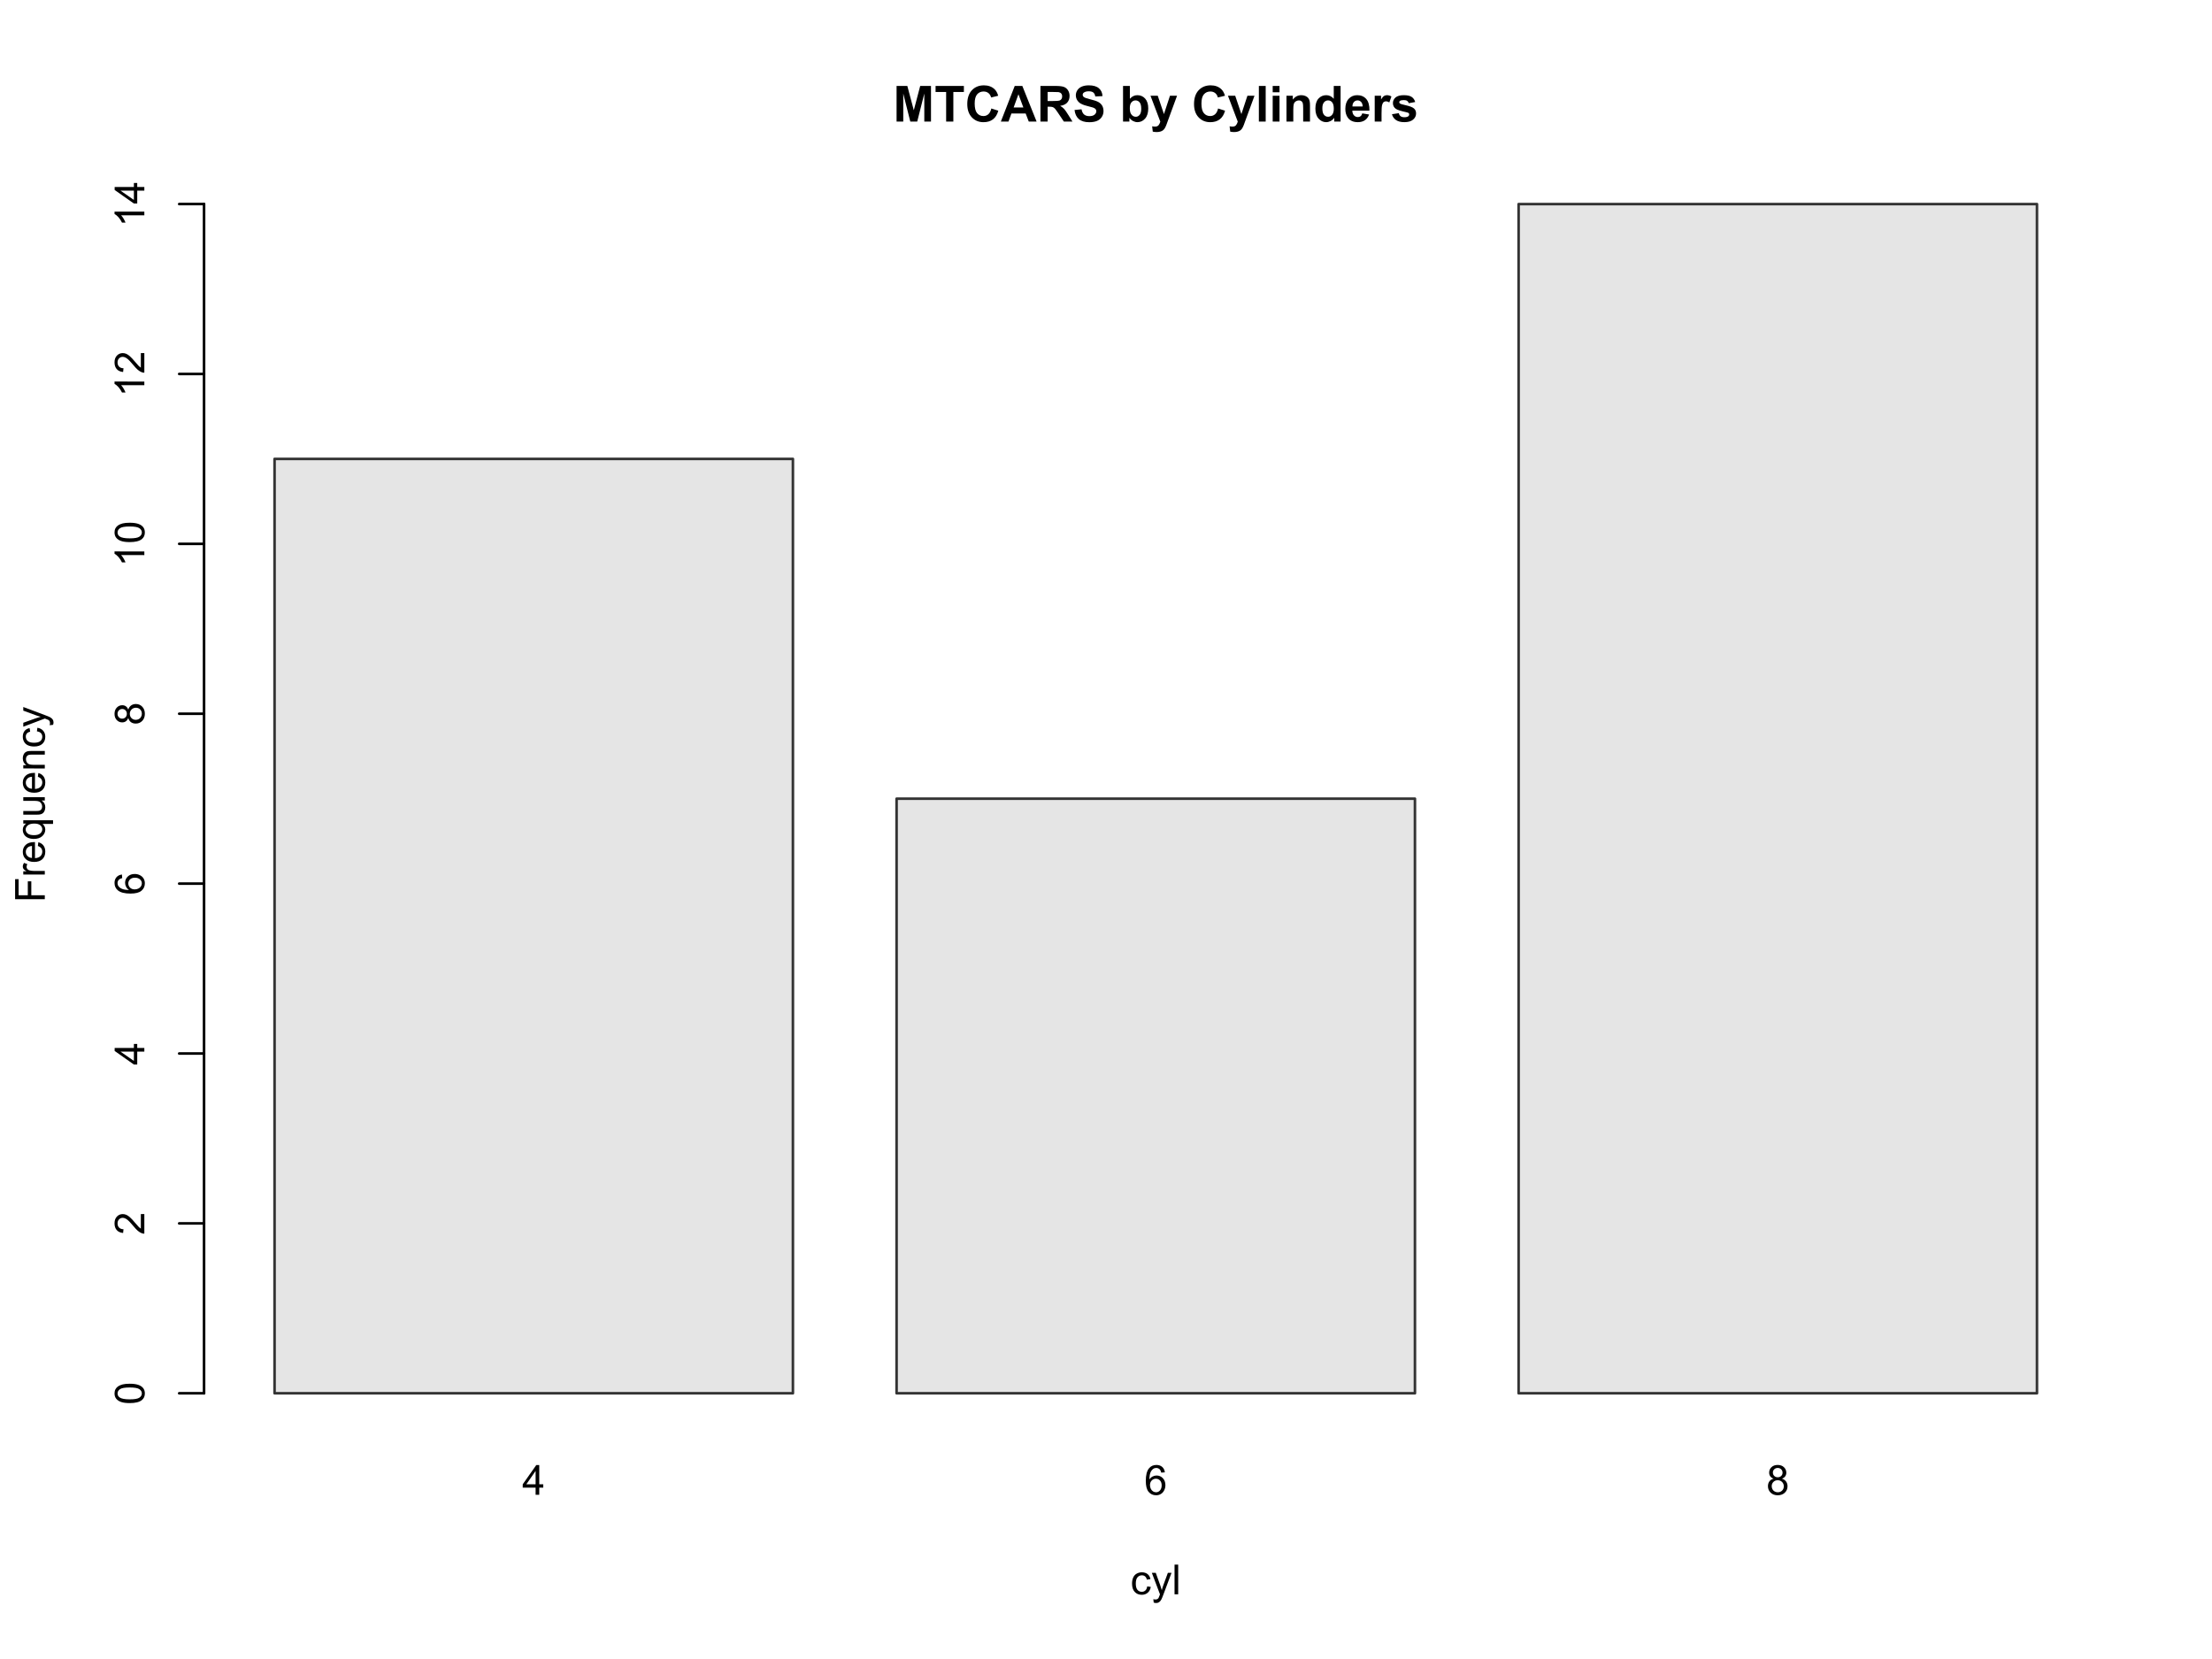
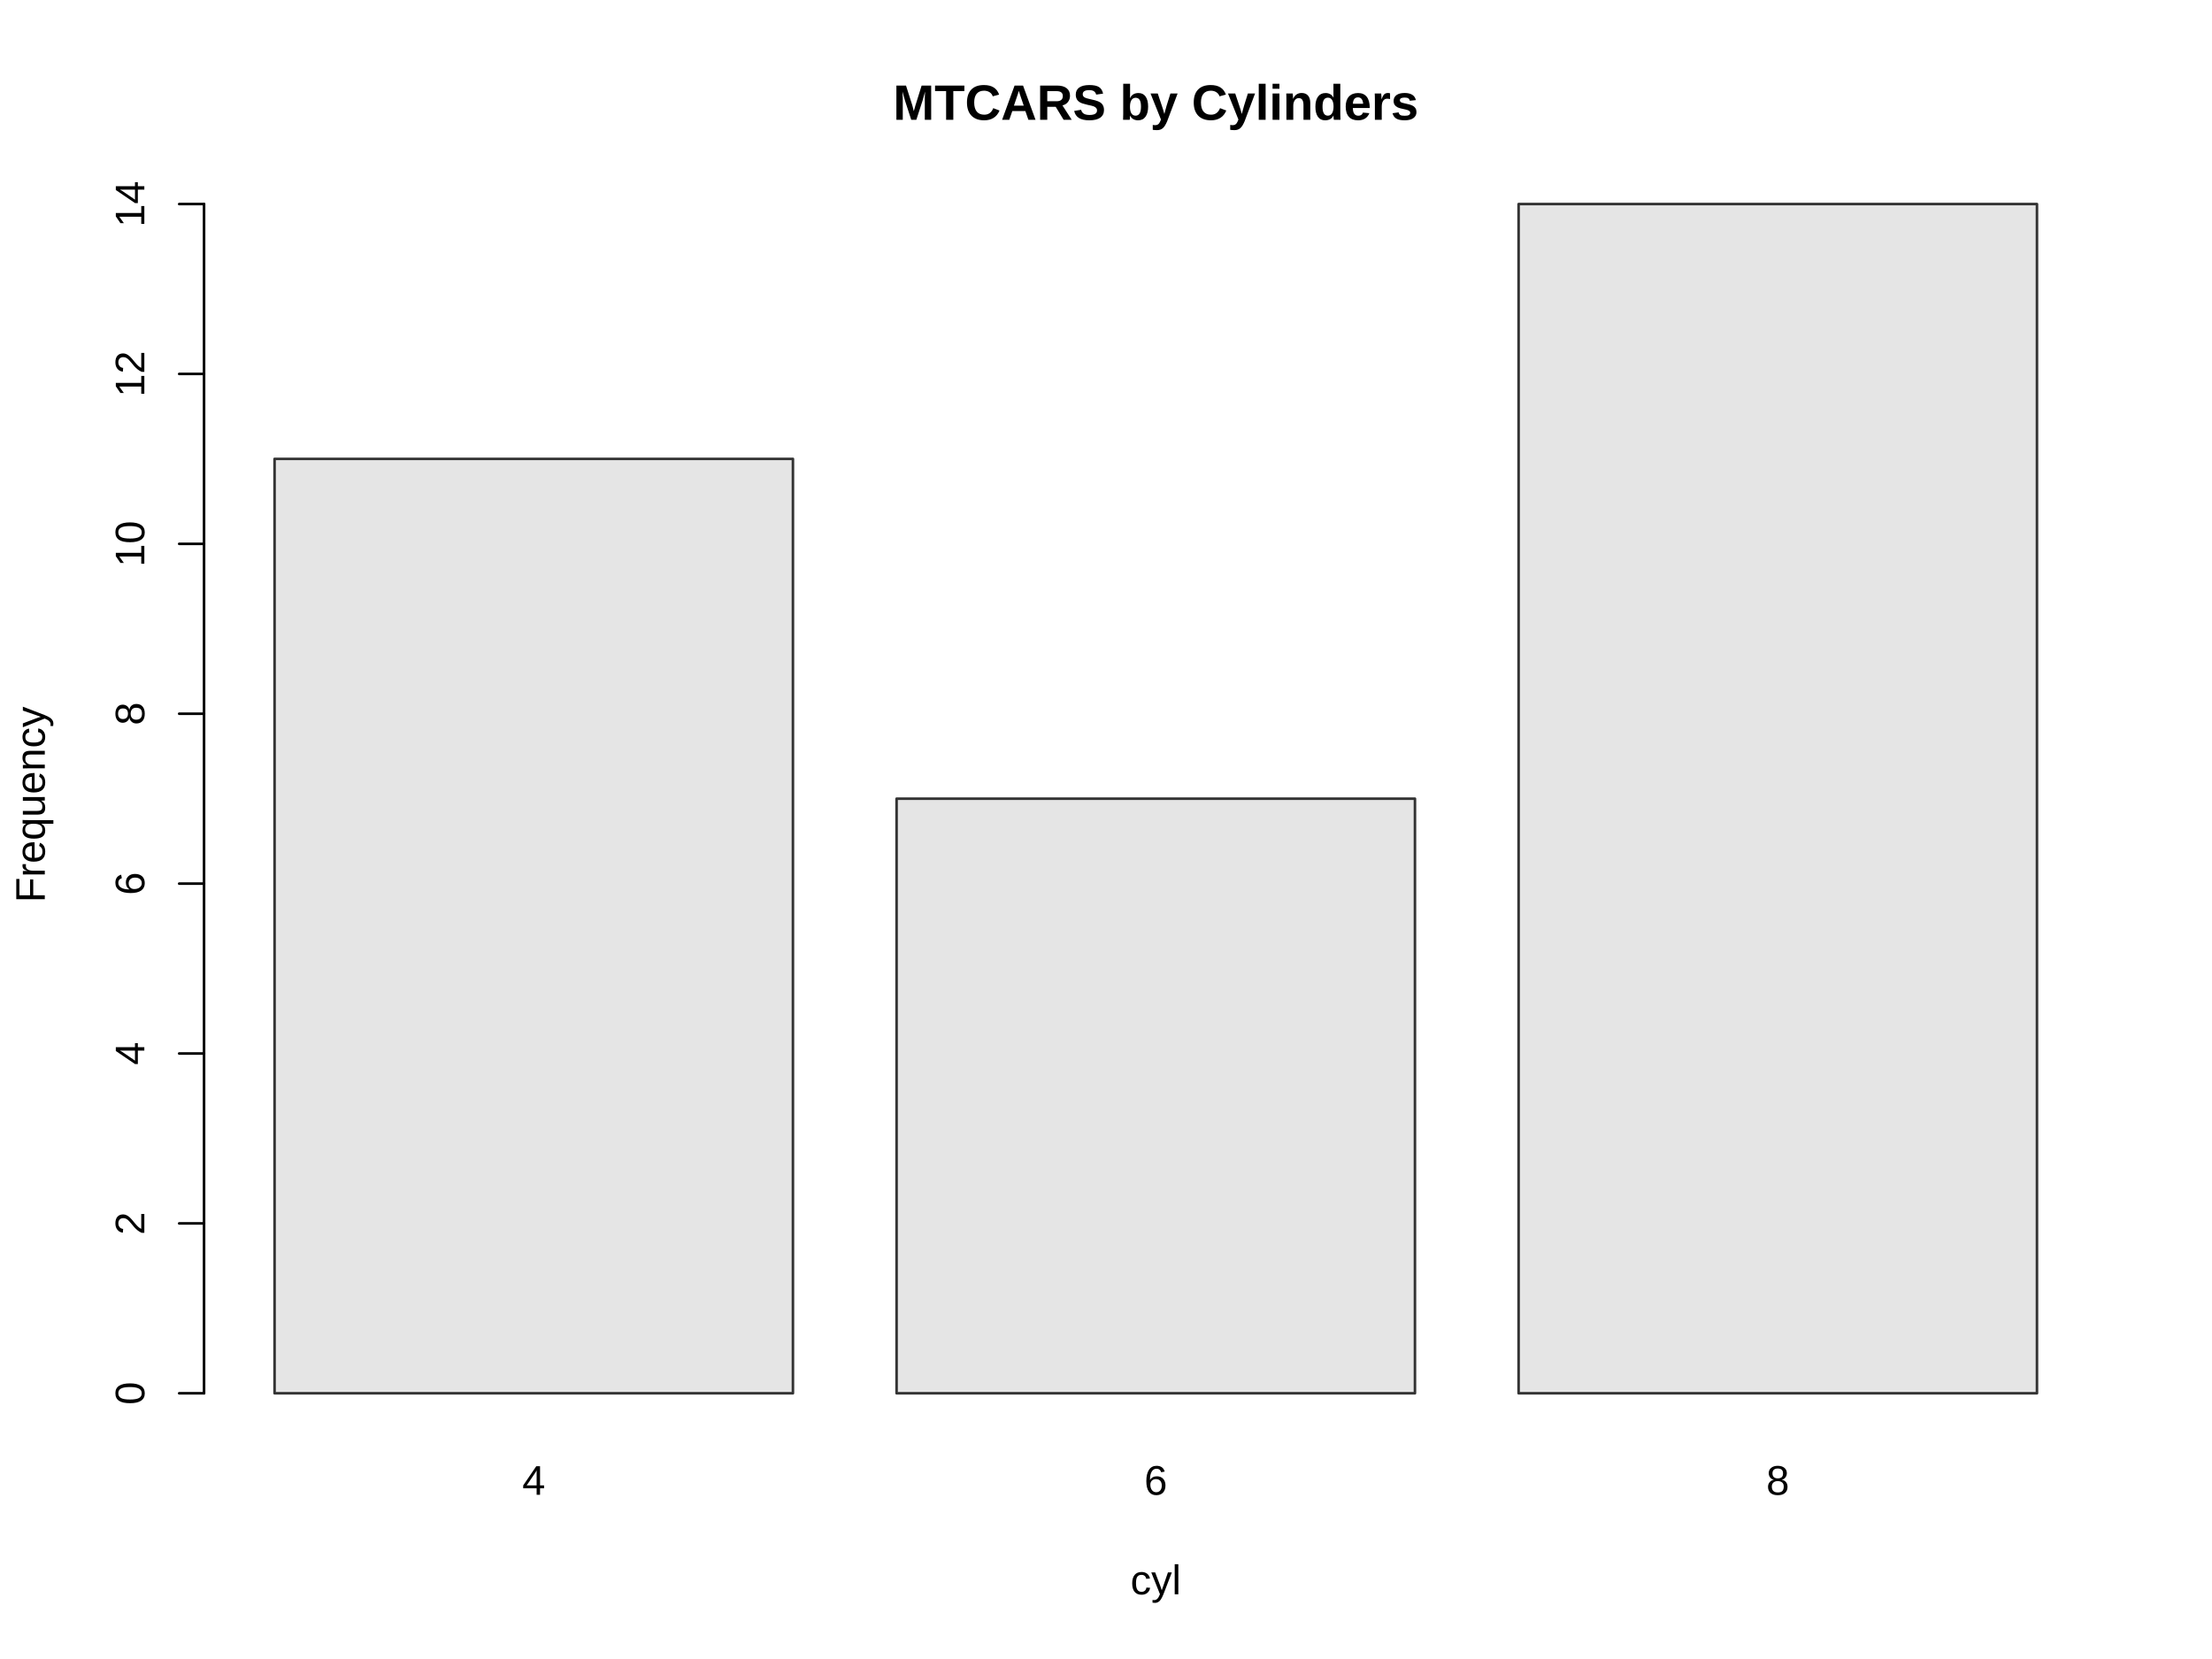
- <svg xmlns="http://www.w3.org/2000/svg" xmlns:xlink="http://www.w3.org/1999/xlink" width="640" height="480" viewBox="0 0 640 480">
-   <defs>
-     <g>
-       <g id="glyph-0-0">
-         <path d="M 3.879 0 L 3.879 -2.055 L 0.152 -2.055 L 0.152 -3.023 L 4.07 -8.59 L 4.934 -8.59 L 4.934 -3.023 L 6.094 -3.023 L 6.094 -2.055 L 4.934 -2.055 L 4.934 0 L 3.879 0 M 3.879 -3.023 L 3.879 -6.898 L 1.188 -3.023 Z M 3.879 -3.023 " />
-       </g>
-       <g id="glyph-0-1">
-         <path d="M 5.969 -6.484 L 4.922 -6.406 C 4.828 -6.816 4.695 -7.117 4.523 -7.305 C 4.238 -7.605 3.887 -7.758 3.469 -7.758 C 3.133 -7.758 2.836 -7.664 2.586 -7.477 C 2.25 -7.234 1.988 -6.879 1.797 -6.414 C 1.605 -5.949 1.508 -5.289 1.5 -4.43 C 1.754 -4.816 2.062 -5.102 2.43 -5.289 C 2.797 -5.477 3.184 -5.57 3.586 -5.57 C 4.289 -5.57 4.887 -5.312 5.383 -4.797 C 5.875 -4.277 6.125 -3.609 6.125 -2.789 C 6.125 -2.25 6.008 -1.75 5.773 -1.285 C 5.543 -0.824 5.223 -0.469 4.816 -0.223 C 4.41 0.023 3.949 0.148 3.434 0.148 C 2.555 0.148 1.836 -0.176 1.281 -0.824 C 0.727 -1.469 0.453 -2.535 0.453 -4.02 C 0.453 -5.68 0.758 -6.887 1.371 -7.641 C 1.906 -8.297 2.625 -8.625 3.531 -8.625 C 4.207 -8.625 4.762 -8.434 5.195 -8.055 C 5.625 -7.676 5.883 -7.156 5.969 -6.484 M 1.664 -2.781 C 1.664 -2.422 1.742 -2.07 1.895 -1.742 C 2.051 -1.406 2.266 -1.156 2.543 -0.98 C 2.82 -0.809 3.109 -0.719 3.414 -0.719 C 3.859 -0.719 4.242 -0.898 4.562 -1.258 C 4.883 -1.617 5.043 -2.105 5.047 -2.727 C 5.043 -3.316 4.887 -3.785 4.57 -4.129 C 4.254 -4.469 3.855 -4.641 3.375 -4.641 C 2.898 -4.641 2.492 -4.469 2.164 -4.129 C 1.828 -3.785 1.664 -3.336 1.664 -2.781 Z M 1.664 -2.781 " />
-       </g>
-       <g id="glyph-0-2">
-         <path d="M 2.121 -4.656 C 1.684 -4.816 1.359 -5.047 1.148 -5.344 C 0.938 -5.641 0.832 -5.996 0.832 -6.41 C 0.832 -7.035 1.059 -7.559 1.508 -7.984 C 1.953 -8.41 2.551 -8.625 3.297 -8.625 C 4.047 -8.625 4.652 -8.406 5.109 -7.973 C 5.566 -7.535 5.797 -7.004 5.797 -6.383 C 5.797 -5.98 5.691 -5.637 5.48 -5.34 C 5.273 -5.047 4.953 -4.816 4.531 -4.656 C 5.055 -4.484 5.457 -4.207 5.734 -3.828 C 6.008 -3.441 6.148 -2.984 6.148 -2.453 C 6.148 -1.719 5.887 -1.102 5.367 -0.602 C 4.848 -0.105 4.164 0.148 3.316 0.148 C 2.469 0.148 1.785 -0.105 1.266 -0.605 C 0.746 -1.109 0.484 -1.734 0.484 -2.484 C 0.484 -3.043 0.629 -3.512 0.91 -3.887 C 1.195 -4.266 1.598 -4.52 2.121 -4.656 M 1.91 -6.445 C 1.91 -6.039 2.039 -5.707 2.305 -5.449 C 2.562 -5.191 2.902 -5.062 3.32 -5.062 C 3.727 -5.062 4.062 -5.191 4.32 -5.445 C 4.582 -5.703 4.711 -6.016 4.711 -6.387 C 4.711 -6.773 4.578 -7.098 4.309 -7.363 C 4.043 -7.625 3.711 -7.758 3.312 -7.758 C 2.906 -7.758 2.574 -7.629 2.309 -7.371 C 2.043 -7.113 1.91 -6.805 1.91 -6.445 M 1.57 -2.477 C 1.57 -2.176 1.641 -1.887 1.785 -1.605 C 1.926 -1.324 2.141 -1.105 2.422 -0.953 C 2.703 -0.797 3.004 -0.719 3.328 -0.719 C 3.832 -0.719 4.25 -0.883 4.578 -1.207 C 4.906 -1.531 5.07 -1.941 5.07 -2.445 C 5.07 -2.949 4.898 -3.371 4.562 -3.703 C 4.223 -4.035 3.801 -4.203 3.293 -4.203 C 2.797 -4.203 2.387 -4.039 2.059 -3.711 C 1.734 -3.383 1.57 -2.969 1.57 -2.477 Z M 1.57 -2.477 " />
-       </g>
-       <g id="glyph-0-3">
-         <path d="M 4.852 -2.281 L 5.891 -2.145 C 5.773 -1.43 5.484 -0.871 5.02 -0.465 C 4.551 -0.062 3.977 0.141 3.297 0.141 C 2.445 0.141 1.762 -0.137 1.246 -0.695 C 0.727 -1.25 0.469 -2.047 0.469 -3.086 C 0.469 -3.758 0.578 -4.348 0.805 -4.852 C 1.023 -5.355 1.363 -5.734 1.82 -5.984 C 2.273 -6.238 2.77 -6.363 3.305 -6.363 C 3.98 -6.363 4.531 -6.191 4.961 -5.852 C 5.391 -5.508 5.668 -5.023 5.789 -4.395 L 4.766 -4.234 C 4.664 -4.652 4.492 -4.969 4.246 -5.18 C 3.996 -5.391 3.695 -5.496 3.344 -5.496 C 2.812 -5.496 2.383 -5.305 2.051 -4.926 C 1.719 -4.543 1.555 -3.941 1.555 -3.117 C 1.555 -2.281 1.711 -1.672 2.031 -1.297 C 2.352 -0.918 2.77 -0.727 3.289 -0.727 C 3.699 -0.727 4.047 -0.852 4.324 -1.109 C 4.602 -1.359 4.777 -1.75 4.852 -2.281 Z M 4.852 -2.281 " />
-       </g>
-       <g id="glyph-0-4">
-         <path d="M 0.742 2.398 L 0.625 1.406 C 0.855 1.469 1.059 1.5 1.23 1.5 C 1.465 1.5 1.652 1.461 1.793 1.383 C 1.934 1.305 2.047 1.195 2.141 1.055 C 2.203 0.949 2.312 0.688 2.461 0.27 C 2.48 0.211 2.512 0.125 2.555 0.012 L 0.195 -6.223 L 1.328 -6.223 L 2.625 -2.617 C 2.793 -2.164 2.941 -1.68 3.078 -1.18 C 3.195 -1.66 3.34 -2.133 3.508 -2.594 L 4.84 -6.223 L 5.895 -6.223 L 3.527 0.105 C 3.273 0.789 3.078 1.258 2.938 1.516 C 2.746 1.863 2.531 2.121 2.289 2.281 C 2.047 2.445 1.758 2.523 1.422 2.523 C 1.219 2.523 0.992 2.48 0.742 2.398 Z M 0.742 2.398 " />
-       </g>
-       <g id="glyph-0-5">
-         <path d="M 0.766 0 L 0.766 -8.59 L 1.82 -8.59 L 1.82 0 Z M 0.766 0 " />
-       </g>
-       <g id="glyph-1-0">
-         <path d="M 1.02 0 L 1.02 -10.309 L 4.133 -10.309 L 6.004 -3.277 L 7.855 -10.309 L 10.977 -10.309 L 10.977 0 L 9.043 0 L 9.043 -8.113 L 6.996 0 L 4.992 0 L 2.953 -8.113 L 2.953 0 Z M 1.02 0 " />
-       </g>
-       <g id="glyph-1-1">
-         <path d="M 3.367 0 L 3.367 -8.562 L 0.309 -8.562 L 0.309 -10.309 L 8.5 -10.309 L 8.5 -8.562 L 5.449 -8.562 L 5.449 0 Z M 3.367 0 " />
-       </g>
-       <g id="glyph-1-2">
-         <path d="M 7.645 -3.789 L 9.66 -3.148 C 9.352 -2.023 8.836 -1.188 8.117 -0.645 C 7.398 -0.098 6.484 0.176 5.379 0.176 C 4.012 0.176 2.887 -0.293 2.004 -1.227 C 1.121 -2.16 0.684 -3.441 0.684 -5.062 C 0.684 -6.777 1.125 -8.109 2.012 -9.059 C 2.898 -10.008 4.062 -10.484 5.504 -10.484 C 6.766 -10.484 7.789 -10.109 8.578 -9.367 C 9.047 -8.926 9.398 -8.293 9.633 -7.469 L 7.574 -6.977 C 7.449 -7.508 7.195 -7.93 6.809 -8.242 C 6.422 -8.551 5.953 -8.703 5.398 -8.703 C 4.637 -8.703 4.016 -8.43 3.539 -7.883 C 3.062 -7.332 2.828 -6.445 2.828 -5.219 C 2.828 -3.914 3.062 -2.984 3.531 -2.434 C 4 -1.879 4.609 -1.602 5.359 -1.602 C 5.91 -1.602 6.387 -1.777 6.785 -2.129 C 7.184 -2.48 7.469 -3.035 7.645 -3.789 Z M 7.645 -3.789 " />
-       </g>
-       <g id="glyph-1-3">
-         <path d="M 10.344 0 L 8.078 0 L 7.18 -2.34 L 3.059 -2.34 L 2.207 0 L 0 0 L 4.016 -10.309 L 6.215 -10.309 L 10.344 0 M 6.512 -4.078 L 5.09 -7.902 L 3.699 -4.078 Z M 6.512 -4.078 " />
-       </g>
-       <g id="glyph-1-4">
-         <path d="M 1.055 0 L 1.055 -10.309 L 5.434 -10.309 C 6.535 -10.309 7.336 -10.215 7.836 -10.031 C 8.336 -9.844 8.734 -9.516 9.035 -9.043 C 9.336 -8.57 9.484 -8.027 9.484 -7.418 C 9.484 -6.645 9.258 -6.004 8.805 -5.5 C 8.348 -4.996 7.668 -4.68 6.766 -4.551 C 7.215 -4.285 7.586 -4 7.879 -3.684 C 8.172 -3.371 8.566 -2.812 9.062 -2.012 L 10.32 0 L 7.832 0 L 6.328 -2.242 C 5.793 -3.043 5.43 -3.551 5.23 -3.758 C 5.035 -3.965 4.824 -4.109 4.605 -4.188 C 4.387 -4.266 4.035 -4.305 3.559 -4.305 L 3.137 -4.305 L 3.137 0 L 1.055 0 M 3.137 -5.949 L 4.676 -5.949 C 5.676 -5.949 6.297 -5.992 6.547 -6.074 C 6.793 -6.16 6.988 -6.305 7.129 -6.512 C 7.27 -6.719 7.34 -6.977 7.34 -7.285 C 7.34 -7.633 7.246 -7.91 7.062 -8.125 C 6.879 -8.336 6.617 -8.473 6.277 -8.527 C 6.109 -8.551 5.605 -8.562 4.762 -8.562 L 3.137 -8.562 Z M 3.137 -5.949 " />
-       </g>
-       <g id="glyph-1-5">
-         <path d="M 0.52 -3.355 L 2.547 -3.551 C 2.668 -2.871 2.914 -2.371 3.285 -2.055 C 3.66 -1.734 4.164 -1.574 4.797 -1.574 C 5.465 -1.574 5.969 -1.715 6.309 -2 C 6.648 -2.285 6.82 -2.617 6.82 -2.996 C 6.82 -3.238 6.75 -3.445 6.605 -3.617 C 6.461 -3.789 6.215 -3.938 5.855 -4.062 C 5.613 -4.148 5.059 -4.297 4.191 -4.516 C 3.074 -4.789 2.293 -5.129 1.844 -5.535 C 1.211 -6.102 0.895 -6.793 0.895 -7.609 C 0.895 -8.133 1.043 -8.625 1.34 -9.082 C 1.637 -9.539 2.066 -9.887 2.625 -10.125 C 3.188 -10.363 3.863 -10.484 4.656 -10.484 C 5.949 -10.484 6.922 -10.199 7.574 -9.633 C 8.23 -9.066 8.574 -8.309 8.605 -7.363 L 6.523 -7.27 C 6.438 -7.801 6.246 -8.18 5.953 -8.414 C 5.66 -8.645 5.219 -8.762 4.633 -8.762 C 4.027 -8.762 3.555 -8.637 3.215 -8.387 C 2.992 -8.23 2.883 -8.016 2.883 -7.75 C 2.883 -7.504 2.984 -7.297 3.191 -7.121 C 3.453 -6.902 4.094 -6.672 5.105 -6.434 C 6.117 -6.195 6.867 -5.945 7.352 -5.691 C 7.836 -5.438 8.215 -5.086 8.492 -4.645 C 8.766 -4.203 8.902 -3.652 8.902 -3.004 C 8.902 -2.41 8.738 -1.859 8.41 -1.344 C 8.082 -0.828 7.617 -0.445 7.016 -0.191 C 6.418 0.059 5.668 0.184 4.773 0.184 C 3.473 0.184 2.469 -0.117 1.773 -0.719 C 1.074 -1.324 0.656 -2.199 0.52 -3.355 Z M 0.52 -3.355 " />
-       </g>
-       <g id="glyph-1-6">
- </g>
-       <g id="glyph-1-7">
-         <path d="M 0.949 0 L 0.949 -10.309 L 2.926 -10.309 L 2.926 -6.594 C 3.535 -7.289 4.258 -7.637 5.09 -7.637 C 6 -7.637 6.754 -7.305 7.348 -6.648 C 7.941 -5.988 8.242 -5.043 8.242 -3.812 C 8.242 -2.535 7.938 -1.555 7.328 -0.863 C 6.723 -0.176 5.984 0.168 5.117 0.168 C 4.691 0.168 4.273 0.062 3.855 -0.152 C 3.441 -0.363 3.086 -0.68 2.785 -1.098 L 2.785 0 L 0.949 0 M 2.91 -3.895 C 2.91 -3.121 3.031 -2.551 3.277 -2.18 C 3.617 -1.656 4.074 -1.391 4.641 -1.391 C 5.078 -1.391 5.449 -1.578 5.754 -1.949 C 6.062 -2.324 6.215 -2.91 6.215 -3.711 C 6.215 -4.566 6.062 -5.18 5.75 -5.559 C 5.441 -5.934 5.047 -6.125 4.562 -6.125 C 4.09 -6.125 3.695 -5.941 3.383 -5.57 C 3.066 -5.203 2.91 -4.645 2.91 -3.895 Z M 2.91 -3.895 " />
-       </g>
-       <g id="glyph-1-8">
-         <path d="M 0.098 -7.469 L 2.199 -7.469 L 3.988 -2.164 L 5.73 -7.469 L 7.777 -7.469 L 5.141 -0.281 L 4.668 1.02 C 4.496 1.457 4.328 1.789 4.172 2.02 C 4.016 2.246 3.836 2.434 3.633 2.578 C 3.426 2.719 3.176 2.832 2.879 2.91 C 2.582 2.992 2.246 3.031 1.871 3.031 C 1.492 3.031 1.117 2.992 0.754 2.91 L 0.578 1.363 C 0.887 1.426 1.164 1.457 1.414 1.457 C 1.871 1.457 2.211 1.32 2.434 1.051 C 2.652 0.781 2.82 0.438 2.938 0.02 Z M 0.098 -7.469 " />
-       </g>
-       <g id="glyph-1-9">
-         <path d="M 1.035 0 L 1.035 -10.309 L 3.008 -10.309 L 3.008 0 Z M 1.035 0 " />
-       </g>
-       <g id="glyph-1-10">
-         <path d="M 1.035 -8.48 L 1.035 -10.309 L 3.008 -10.309 L 3.008 -8.48 L 1.035 -8.48 M 1.035 0 L 1.035 -7.469 L 3.008 -7.469 L 3.008 0 Z M 1.035 0 " />
-       </g>
-       <g id="glyph-1-11">
-         <path d="M 7.824 0 L 5.852 0 L 5.852 -3.812 C 5.852 -4.617 5.809 -5.137 5.723 -5.375 C 5.641 -5.613 5.5 -5.797 5.312 -5.926 C 5.121 -6.059 4.895 -6.125 4.625 -6.125 C 4.285 -6.125 3.977 -6.031 3.707 -5.844 C 3.434 -5.656 3.246 -5.406 3.145 -5.098 C 3.047 -4.789 2.996 -4.215 2.996 -3.383 L 2.996 0 L 1.02 0 L 1.02 -7.469 L 2.855 -7.469 L 2.855 -6.371 C 3.508 -7.215 4.328 -7.637 5.316 -7.637 C 5.75 -7.637 6.148 -7.559 6.512 -7.398 C 6.871 -7.242 7.145 -7.043 7.328 -6.801 C 7.516 -6.555 7.645 -6.277 7.715 -5.969 C 7.789 -5.66 7.824 -5.219 7.824 -4.641 Z M 7.824 0 " />
-       </g>
-       <g id="glyph-1-12">
-         <path d="M 7.883 0 L 6.047 0 L 6.047 -1.098 C 5.742 -0.672 5.383 -0.352 4.969 -0.145 C 4.551 0.062 4.133 0.168 3.711 0.168 C 2.855 0.168 2.121 -0.176 1.508 -0.867 C 0.895 -1.559 0.59 -2.523 0.59 -3.762 C 0.59 -5.027 0.887 -5.988 1.484 -6.648 C 2.078 -7.305 2.832 -7.637 3.742 -7.637 C 4.574 -7.637 5.297 -7.289 5.906 -6.594 L 5.906 -10.309 L 7.883 -10.309 L 7.883 0 M 2.609 -3.895 C 2.609 -3.098 2.719 -2.523 2.938 -2.164 C 3.258 -1.648 3.703 -1.391 4.273 -1.391 C 4.73 -1.391 5.117 -1.586 5.434 -1.973 C 5.754 -2.359 5.914 -2.938 5.914 -3.707 C 5.914 -4.562 5.758 -5.18 5.449 -5.559 C 5.141 -5.934 4.742 -6.125 4.262 -6.125 C 3.793 -6.125 3.398 -5.938 3.082 -5.566 C 2.766 -5.191 2.609 -4.637 2.609 -3.895 Z M 2.609 -3.895 " />
-       </g>
-       <g id="glyph-1-13">
-         <path d="M 5.359 -2.375 L 7.328 -2.047 C 7.074 -1.324 6.672 -0.773 6.129 -0.398 C 5.582 -0.02 4.898 0.168 4.078 0.168 C 2.781 0.168 1.82 -0.254 1.195 -1.105 C 0.703 -1.785 0.457 -2.641 0.457 -3.676 C 0.457 -4.914 0.781 -5.883 1.426 -6.586 C 2.074 -7.285 2.891 -7.637 3.883 -7.637 C 4.992 -7.637 5.867 -7.27 6.512 -6.535 C 7.152 -5.801 7.461 -4.68 7.434 -3.164 L 2.48 -3.164 C 2.496 -2.578 2.656 -2.121 2.961 -1.797 C 3.266 -1.469 3.645 -1.309 4.098 -1.309 C 4.41 -1.309 4.668 -1.391 4.879 -1.562 C 5.09 -1.73 5.25 -2 5.359 -2.375 M 5.469 -4.375 C 5.457 -4.945 5.309 -5.379 5.027 -5.676 C 4.746 -5.977 4.402 -6.125 4 -6.125 C 3.57 -6.125 3.215 -5.969 2.934 -5.652 C 2.652 -5.34 2.512 -4.914 2.516 -4.375 Z M 5.469 -4.375 " />
-       </g>
-       <g id="glyph-1-14">
-         <path d="M 2.926 0 L 0.949 0 L 0.949 -7.469 L 2.785 -7.469 L 2.785 -6.406 C 3.098 -6.906 3.379 -7.238 3.633 -7.398 C 3.883 -7.555 4.168 -7.637 4.484 -7.637 C 4.938 -7.637 5.371 -7.512 5.785 -7.262 L 5.176 -5.539 C 4.844 -5.758 4.531 -5.863 4.246 -5.863 C 3.969 -5.863 3.734 -5.789 3.543 -5.637 C 3.352 -5.484 3.199 -5.207 3.09 -4.809 C 2.98 -4.41 2.926 -3.578 2.926 -2.305 Z M 2.926 0 " />
-       </g>
-       <g id="glyph-1-15">
-         <path d="M 0.336 -2.129 L 2.32 -2.434 C 2.406 -2.047 2.574 -1.758 2.832 -1.559 C 3.09 -1.359 3.453 -1.258 3.918 -1.258 C 4.426 -1.258 4.812 -1.352 5.07 -1.539 C 5.242 -1.672 5.328 -1.848 5.328 -2.066 C 5.328 -2.219 5.281 -2.34 5.188 -2.441 C 5.09 -2.535 4.871 -2.621 4.527 -2.699 C 2.934 -3.051 1.926 -3.371 1.496 -3.664 C 0.906 -4.066 0.613 -4.625 0.613 -5.344 C 0.613 -5.992 0.867 -6.535 1.379 -6.977 C 1.891 -7.414 2.68 -7.637 3.754 -7.637 C 4.777 -7.637 5.535 -7.469 6.031 -7.137 C 6.531 -6.805 6.871 -6.312 7.059 -5.66 L 5.195 -5.316 C 5.117 -5.605 4.965 -5.828 4.742 -5.984 C 4.52 -6.137 4.203 -6.215 3.789 -6.215 C 3.27 -6.215 2.898 -6.145 2.672 -5.996 C 2.523 -5.895 2.445 -5.762 2.445 -5.598 C 2.445 -5.457 2.512 -5.336 2.645 -5.238 C 2.82 -5.105 3.438 -4.922 4.488 -4.684 C 5.543 -4.445 6.277 -4.152 6.695 -3.805 C 7.105 -3.453 7.312 -2.961 7.312 -2.336 C 7.312 -1.648 7.027 -1.062 6.453 -0.57 C 5.883 -0.078 5.035 0.168 3.918 0.168 C 2.898 0.168 2.094 -0.039 1.5 -0.449 C 0.91 -0.863 0.52 -1.422 0.336 -2.129 Z M 0.336 -2.129 " />
-       </g>
-       <g id="glyph-2-0">
-         <path d="M 0 -0.984 L -8.59 -0.984 L -8.59 -6.781 L -7.578 -6.781 L -7.578 -2.121 L -4.914 -2.121 L -4.914 -6.152 L -3.902 -6.152 L -3.902 -2.121 L 0 -2.121 Z M 0 -0.984 " />
-       </g>
-       <g id="glyph-2-1">
-         <path d="M 0 -0.781 L -6.223 -0.781 L -6.223 -1.73 L -5.281 -1.73 C -5.719 -1.969 -6.012 -2.195 -6.152 -2.398 C -6.293 -2.605 -6.363 -2.828 -6.363 -3.078 C -6.363 -3.43 -6.25 -3.793 -6.023 -4.16 L -5.047 -3.797 C -5.195 -3.539 -5.273 -3.281 -5.273 -3.023 C -5.273 -2.793 -5.203 -2.586 -5.066 -2.402 C -4.926 -2.219 -4.734 -2.086 -4.488 -2.012 C -4.113 -1.895 -3.703 -1.836 -3.258 -1.836 L 0 -1.836 Z M 0 -0.781 " />
-       </g>
-       <g id="glyph-2-2">
-         <path d="M -2.004 -5.051 L -1.867 -6.141 C -1.23 -5.969 -0.738 -5.648 -0.387 -5.188 C -0.035 -4.719 0.141 -4.125 0.141 -3.406 C 0.141 -2.492 -0.141 -1.773 -0.699 -1.238 C -1.262 -0.707 -2.047 -0.441 -3.059 -0.441 C -4.105 -0.441 -4.918 -0.711 -5.496 -1.25 C -6.074 -1.789 -6.363 -2.484 -6.363 -3.348 C -6.363 -4.18 -6.078 -4.859 -5.516 -5.383 C -4.945 -5.914 -4.148 -6.176 -3.121 -6.176 C -3.059 -6.176 -2.965 -6.172 -2.84 -6.172 L -2.844 -1.531 C -2.156 -1.566 -1.633 -1.762 -1.27 -2.109 C -0.906 -2.457 -0.727 -2.891 -0.727 -3.41 C -0.727 -3.797 -0.828 -4.125 -1.031 -4.398 C -1.234 -4.672 -1.559 -4.891 -2.004 -5.051 M -3.711 -1.59 L -3.707 -5.062 C -4.23 -5.016 -4.625 -4.883 -4.887 -4.664 C -5.293 -4.328 -5.496 -3.891 -5.496 -3.359 C -5.496 -2.871 -5.332 -2.465 -5.008 -2.137 C -4.684 -1.805 -4.25 -1.625 -3.711 -1.59 Z M -3.711 -1.59 " />
-       </g>
-       <g id="glyph-2-3">
-         <path d="M 2.387 -4.758 L -0.66 -4.758 C -0.43 -4.594 -0.238 -4.363 -0.086 -4.07 C 0.062 -3.773 0.141 -3.461 0.141 -3.129 C 0.141 -2.391 -0.156 -1.754 -0.742 -1.223 C -1.332 -0.688 -2.145 -0.422 -3.172 -0.422 C -3.793 -0.422 -4.355 -0.531 -4.852 -0.746 C -5.348 -0.965 -5.723 -1.277 -5.98 -1.691 C -6.234 -2.102 -6.363 -2.555 -6.363 -3.047 C -6.363 -3.816 -6.039 -4.422 -5.391 -4.863 L -6.223 -4.863 L -6.223 -5.812 L 2.387 -5.812 L 2.387 -4.758 M -3.129 -1.508 C -2.328 -1.508 -1.727 -1.672 -1.328 -2.008 C -0.926 -2.344 -0.727 -2.746 -0.727 -3.219 C -0.727 -3.664 -0.918 -4.051 -1.297 -4.375 C -1.68 -4.699 -2.258 -4.863 -3.035 -4.863 C -3.863 -4.863 -4.484 -4.691 -4.906 -4.352 C -5.32 -4.008 -5.531 -3.605 -5.531 -3.148 C -5.531 -2.688 -5.336 -2.301 -4.949 -1.984 C -4.559 -1.664 -3.953 -1.508 -3.129 -1.508 Z M -3.129 -1.508 " />
-       </g>
-       <g id="glyph-2-4">
-         <path d="M 0 -4.867 L -0.914 -4.867 C -0.211 -4.383 0.141 -3.727 0.141 -2.895 C 0.141 -2.527 0.07 -2.184 -0.07 -1.867 C -0.211 -1.547 -0.387 -1.312 -0.602 -1.156 C -0.812 -1.004 -1.074 -0.895 -1.383 -0.832 C -1.59 -0.789 -1.918 -0.77 -2.367 -0.77 L -6.223 -0.77 L -6.223 -1.824 L -2.773 -1.824 C -2.219 -1.824 -1.848 -1.844 -1.656 -1.887 C -1.379 -1.953 -1.164 -2.094 -1.004 -2.309 C -0.848 -2.523 -0.766 -2.789 -0.766 -3.105 C -0.766 -3.422 -0.848 -3.719 -1.012 -3.996 C -1.172 -4.273 -1.395 -4.469 -1.672 -4.586 C -1.953 -4.699 -2.355 -4.758 -2.887 -4.758 L -6.223 -4.758 L -6.223 -5.812 L 0 -5.812 Z M 0 -4.867 " />
-       </g>
-       <g id="glyph-2-5">
-         <path d="M 0 -0.789 L -6.223 -0.793 L -6.223 -1.742 L -5.336 -1.742 C -6.02 -2.195 -6.363 -2.855 -6.363 -3.723 C -6.363 -4.094 -6.297 -4.441 -6.16 -4.754 C -6.027 -5.07 -5.848 -5.305 -5.633 -5.461 C -5.41 -5.617 -5.152 -5.727 -4.852 -5.789 C -4.656 -5.828 -4.312 -5.848 -3.824 -5.848 L 0 -5.848 L 0 -4.793 L -3.785 -4.793 C -4.215 -4.793 -4.535 -4.75 -4.75 -4.672 C -4.961 -4.586 -5.133 -4.441 -5.258 -4.234 C -5.387 -4.023 -5.449 -3.781 -5.449 -3.5 C -5.449 -3.047 -5.305 -2.66 -5.023 -2.336 C -4.734 -2.008 -4.195 -1.848 -3.398 -1.848 L 0 -1.844 Z M 0 -0.789 " />
-       </g>
-       <g id="glyph-2-6">
-         <path d="M -2.277 -4.852 L -2.145 -5.891 C -1.43 -5.773 -0.871 -5.484 -0.465 -5.02 C -0.062 -4.551 0.141 -3.977 0.141 -3.297 C 0.141 -2.445 -0.137 -1.762 -0.695 -1.246 C -1.25 -0.727 -2.047 -0.469 -3.086 -0.469 C -3.758 -0.469 -4.348 -0.582 -4.852 -0.805 C -5.355 -1.027 -5.734 -1.363 -5.984 -1.82 C -6.238 -2.273 -6.363 -2.77 -6.363 -3.305 C -6.363 -3.98 -6.191 -4.531 -5.852 -4.961 C -5.508 -5.391 -5.023 -5.668 -4.395 -5.789 L -4.234 -4.766 C -4.652 -4.664 -4.969 -4.492 -5.18 -4.246 C -5.391 -3.996 -5.496 -3.699 -5.496 -3.348 C -5.496 -2.812 -5.305 -2.383 -4.926 -2.051 C -4.543 -1.719 -3.941 -1.555 -3.117 -1.555 C -2.281 -1.555 -1.672 -1.711 -1.293 -2.031 C -0.918 -2.352 -0.727 -2.77 -0.727 -3.289 C -0.727 -3.699 -0.852 -4.047 -1.105 -4.324 C -1.359 -4.602 -1.75 -4.777 -2.277 -4.852 Z M -2.277 -4.852 " />
-       </g>
-       <g id="glyph-2-7">
-         <path d="M 2.398 -0.742 L 1.406 -0.625 C 1.469 -0.855 1.5 -1.059 1.5 -1.23 C 1.5 -1.465 1.461 -1.652 1.383 -1.793 C 1.305 -1.934 1.195 -2.047 1.055 -2.141 C 0.949 -2.203 0.688 -2.312 0.27 -2.461 C 0.211 -2.48 0.125 -2.512 0.012 -2.555 L -6.223 -0.195 L -6.223 -1.332 L -2.617 -2.625 C -2.164 -2.793 -1.68 -2.941 -1.176 -3.078 C -1.66 -3.195 -2.133 -3.34 -2.594 -3.508 L -6.223 -4.84 L -6.223 -5.895 L 0.105 -3.527 C 0.789 -3.273 1.262 -3.078 1.52 -2.938 C 1.863 -2.746 2.121 -2.531 2.281 -2.289 C 2.445 -2.047 2.523 -1.758 2.523 -1.422 C 2.523 -1.219 2.48 -0.992 2.398 -0.742 Z M 2.398 -0.742 " />
-       </g>
-       <g id="glyph-2-8">
-         <path d="M -4.234 -0.5 C -5.25 -0.5 -6.07 -0.602 -6.688 -0.812 C -7.309 -1.02 -7.785 -1.332 -8.121 -1.742 C -8.457 -2.156 -8.625 -2.672 -8.625 -3.301 C -8.625 -3.758 -8.531 -4.164 -8.348 -4.512 C -8.16 -4.859 -7.895 -5.145 -7.543 -5.375 C -7.195 -5.598 -6.77 -5.777 -6.266 -5.906 C -5.766 -6.035 -5.086 -6.102 -4.234 -6.102 C -3.227 -6.102 -2.414 -5.996 -1.797 -5.789 C -1.176 -5.582 -0.699 -5.273 -0.359 -4.859 C -0.023 -4.449 0.148 -3.926 0.148 -3.297 C 0.148 -2.469 -0.152 -1.82 -0.742 -1.348 C -1.461 -0.781 -2.621 -0.5 -4.234 -0.5 M -4.234 -1.582 C -2.824 -1.582 -1.887 -1.746 -1.422 -2.078 C -0.953 -2.406 -0.719 -2.812 -0.719 -3.297 C -0.719 -3.781 -0.953 -4.191 -1.422 -4.52 C -1.891 -4.852 -2.828 -5.016 -4.234 -5.016 C -5.648 -5.016 -6.59 -4.852 -7.055 -4.52 C -7.52 -4.191 -7.75 -3.781 -7.75 -3.289 C -7.75 -2.801 -7.547 -2.414 -7.137 -2.129 C -6.613 -1.766 -5.645 -1.582 -4.234 -1.582 Z M -4.234 -1.582 " />
-       </g>
-       <g id="glyph-2-9">
-         <path d="M -1.012 -6.039 L 0 -6.039 L 0 -0.363 C -0.254 -0.355 -0.5 -0.395 -0.734 -0.488 C -1.117 -0.629 -1.5 -0.863 -1.875 -1.18 C -2.25 -1.5 -2.684 -1.957 -3.176 -2.562 C -3.941 -3.492 -4.547 -4.125 -4.996 -4.453 C -5.441 -4.781 -5.867 -4.945 -6.266 -4.945 C -6.68 -4.945 -7.035 -4.797 -7.32 -4.496 C -7.609 -4.199 -7.75 -3.809 -7.75 -3.328 C -7.75 -2.82 -7.602 -2.414 -7.297 -2.109 C -6.992 -1.805 -6.57 -1.648 -6.031 -1.648 L -6.141 -0.562 C -6.949 -0.637 -7.566 -0.918 -7.988 -1.402 C -8.414 -1.883 -8.625 -2.535 -8.625 -3.352 C -8.625 -4.176 -8.398 -4.828 -7.938 -5.309 C -7.484 -5.789 -6.914 -6.031 -6.242 -6.031 C -5.895 -6.031 -5.559 -5.957 -5.227 -5.82 C -4.895 -5.676 -4.543 -5.445 -4.18 -5.117 C -3.809 -4.793 -3.305 -4.25 -2.664 -3.492 C -2.133 -2.859 -1.773 -2.453 -1.586 -2.273 C -1.395 -2.094 -1.203 -1.945 -1.012 -1.828 Z M -1.012 -6.039 " />
-       </g>
-       <g id="glyph-2-10">
-         <path d="M 0 -3.879 L -2.055 -3.879 L -2.055 -0.152 L -3.023 -0.152 L -8.59 -4.074 L -8.59 -4.934 L -3.023 -4.934 L -3.023 -6.094 L -2.055 -6.094 L -2.055 -4.934 L 0 -4.934 L 0 -3.879 M -3.023 -3.879 L -6.898 -3.879 L -3.023 -1.191 Z M -3.023 -3.879 " />
-       </g>
-       <g id="glyph-2-11">
-         <path d="M -6.484 -5.969 L -6.406 -4.922 C -6.816 -4.828 -7.117 -4.695 -7.305 -4.523 C -7.605 -4.238 -7.758 -3.887 -7.758 -3.469 C -7.758 -3.133 -7.664 -2.836 -7.477 -2.586 C -7.234 -2.25 -6.879 -1.988 -6.414 -1.801 C -5.949 -1.605 -5.289 -1.508 -4.43 -1.5 C -4.816 -1.754 -5.102 -2.062 -5.289 -2.434 C -5.477 -2.797 -5.57 -3.184 -5.57 -3.586 C -5.57 -4.289 -5.312 -4.887 -4.797 -5.383 C -4.277 -5.875 -3.609 -6.125 -2.789 -6.125 C -2.25 -6.125 -1.75 -6.008 -1.285 -5.773 C -0.824 -5.543 -0.469 -5.223 -0.223 -4.816 C 0.023 -4.41 0.148 -3.949 0.148 -3.434 C 0.148 -2.555 -0.176 -1.836 -0.824 -1.281 C -1.469 -0.727 -2.535 -0.453 -4.02 -0.453 C -5.68 -0.453 -6.887 -0.758 -7.641 -1.371 C -8.297 -1.906 -8.625 -2.625 -8.625 -3.535 C -8.625 -4.207 -8.434 -4.762 -8.055 -5.195 C -7.676 -5.625 -7.156 -5.883 -6.484 -5.969 M -2.781 -1.664 C -2.422 -1.664 -2.07 -1.742 -1.738 -1.895 C -1.406 -2.051 -1.156 -2.266 -0.98 -2.543 C -0.809 -2.82 -0.719 -3.109 -0.719 -3.414 C -0.719 -3.859 -0.898 -4.242 -1.258 -4.562 C -1.617 -4.883 -2.105 -5.043 -2.723 -5.047 C -3.316 -5.043 -3.785 -4.887 -4.129 -4.57 C -4.469 -4.254 -4.641 -3.855 -4.641 -3.375 C -4.641 -2.898 -4.469 -2.492 -4.129 -2.164 C -3.785 -1.828 -3.336 -1.664 -2.781 -1.664 Z M -2.781 -1.664 " />
-       </g>
-       <g id="glyph-2-12">
-         <path d="M -4.656 -2.121 C -4.816 -1.684 -5.047 -1.359 -5.344 -1.148 C -5.641 -0.938 -5.996 -0.832 -6.41 -0.832 C -7.035 -0.832 -7.559 -1.059 -7.984 -1.508 C -8.41 -1.953 -8.625 -2.551 -8.625 -3.301 C -8.625 -4.051 -8.406 -4.652 -7.973 -5.109 C -7.535 -5.566 -7.004 -5.797 -6.383 -5.797 C -5.98 -5.797 -5.637 -5.691 -5.34 -5.48 C -5.047 -5.273 -4.816 -4.953 -4.656 -4.531 C -4.484 -5.055 -4.207 -5.457 -3.824 -5.734 C -3.441 -6.008 -2.984 -6.148 -2.453 -6.148 C -1.719 -6.148 -1.102 -5.887 -0.602 -5.367 C -0.105 -4.848 0.148 -4.164 0.148 -3.316 C 0.148 -2.469 -0.105 -1.785 -0.605 -1.266 C -1.109 -0.746 -1.734 -0.488 -2.484 -0.488 C -3.043 -0.488 -3.512 -0.629 -3.887 -0.91 C -4.266 -1.195 -4.52 -1.598 -4.656 -2.121 M -6.445 -1.91 C -6.039 -1.91 -5.707 -2.039 -5.449 -2.305 C -5.191 -2.562 -5.062 -2.902 -5.062 -3.324 C -5.062 -3.727 -5.191 -4.062 -5.445 -4.32 C -5.703 -4.582 -6.016 -4.711 -6.387 -4.711 C -6.773 -4.711 -7.098 -4.578 -7.363 -4.309 C -7.625 -4.043 -7.758 -3.711 -7.758 -3.312 C -7.758 -2.906 -7.629 -2.574 -7.371 -2.309 C -7.113 -2.043 -6.805 -1.91 -6.445 -1.91 M -2.477 -1.57 C -2.176 -1.57 -1.887 -1.641 -1.605 -1.785 C -1.324 -1.926 -1.105 -2.141 -0.953 -2.422 C -0.797 -2.703 -0.719 -3.004 -0.719 -3.328 C -0.719 -3.832 -0.883 -4.25 -1.207 -4.578 C -1.531 -4.906 -1.941 -5.07 -2.441 -5.07 C -2.949 -5.07 -3.371 -4.898 -3.703 -4.562 C -4.035 -4.223 -4.203 -3.801 -4.203 -3.293 C -4.203 -2.797 -4.039 -2.387 -3.711 -2.059 C -3.383 -1.734 -2.969 -1.57 -2.477 -1.57 Z M -2.477 -1.57 " />
-       </g>
-       <g id="glyph-2-13">
-         <path d="M 0 -4.469 L 0 -3.414 L -6.719 -3.418 C -6.477 -3.16 -6.234 -2.828 -5.992 -2.418 C -5.75 -2.004 -5.57 -1.637 -5.449 -1.309 L -6.469 -1.309 C -6.746 -1.895 -7.082 -2.41 -7.477 -2.855 C -7.871 -3.293 -8.254 -3.605 -8.625 -3.793 L -8.625 -4.473 Z M 0 -4.469 " />
-       </g>
+ <svg xmlns="http://www.w3.org/2000/svg" width="640.00pt" height="480.00pt" viewBox="0 0 640.00 480.00">
+   <g class="svglite">
+     <defs>
+       <style type="text/css">
+     .svglite line, .svglite polyline, .svglite polygon, .svglite path, .svglite rect, .svglite circle {
+       fill: none;
+       stroke: #000000;
+       stroke-linecap: round;
+       stroke-linejoin: round;
+       stroke-miterlimit: 10.00;
+     }
+     .svglite text {
+       white-space: pre;
+     }
+     .svglite g.glyphgroup path {
+       fill: inherit;
+       stroke: none;
+     }
+   </style>
+     </defs>
+     <rect width="100%" height="100%" style="stroke: none; fill: #FFFFFF;" />
+     <defs>
+       <clipPath id="cpMC4wMHw2NDAuMDB8MC4wMHw0ODAuMDA=">
+         <rect x="0.00" y="0.00" width="640.00" height="480.00" />
+       </clipPath>
+     </defs>
+     <g clip-path="url(#cpMC4wMHw2NDAuMDB8MC4wMHw0ODAuMDA=)">
+       <rect x="79.44" y="132.77" width="149.98" height="270.35" style="stroke-width: 0.75; stroke: #333333; fill: #E5E5E5;" />
+       <rect x="259.41" y="231.08" width="149.98" height="172.04" style="stroke-width: 0.75; stroke: #333333; fill: #E5E5E5;" />
+       <rect x="439.38" y="59.04" width="149.98" height="344.08" style="stroke-width: 0.75; stroke: #333333; fill: #E5E5E5;" />
+       <text x="154.43" y="432.48" text-anchor="middle" style="font-size: 12.00px; font-family: &quot;Arial&quot;;" textLength="6.67px" lengthAdjust="spacingAndGlyphs">4</text>
+       <text x="334.40" y="432.48" text-anchor="middle" style="font-size: 12.00px; font-family: &quot;Arial&quot;;" textLength="6.67px" lengthAdjust="spacingAndGlyphs">6</text>
+       <text x="514.37" y="432.48" text-anchor="middle" style="font-size: 12.00px; font-family: &quot;Arial&quot;;" textLength="6.67px" lengthAdjust="spacingAndGlyphs">8</text>
+       <text x="334.40" y="34.67" text-anchor="middle" style="font-size: 14.40px; font-weight: bold; font-family: &quot;Arial&quot;;" textLength="151.92px" lengthAdjust="spacingAndGlyphs">MTCARS by Cylinders</text>
+       <text x="334.40" y="461.28" text-anchor="middle" style="font-size: 12.00px; font-family: &quot;Arial&quot;;" textLength="14.67px" lengthAdjust="spacingAndGlyphs">cyl</text>
+       <text transform="translate(12.96,232.80) rotate(-90)" text-anchor="middle" style="font-size: 12.00px; font-family: &quot;Arial&quot;;" textLength="56.69px" lengthAdjust="spacingAndGlyphs">Frequency</text>
+       <line x1="59.04" y1="403.12" x2="59.04" y2="59.04" style="stroke-width: 0.75;" />
+       <line x1="59.04" y1="403.12" x2="51.84" y2="403.12" style="stroke-width: 0.75;" />
+       <line x1="59.04" y1="353.97" x2="51.84" y2="353.97" style="stroke-width: 0.75;" />
+       <line x1="59.04" y1="304.81" x2="51.84" y2="304.81" style="stroke-width: 0.75;" />
+       <line x1="59.04" y1="255.66" x2="51.84" y2="255.66" style="stroke-width: 0.75;" />
+       <line x1="59.04" y1="206.50" x2="51.84" y2="206.50" style="stroke-width: 0.75;" />
+       <line x1="59.04" y1="157.35" x2="51.84" y2="157.35" style="stroke-width: 0.75;" />
+       <line x1="59.04" y1="108.19" x2="51.84" y2="108.19" style="stroke-width: 0.75;" />
+       <line x1="59.04" y1="59.04" x2="51.84" y2="59.04" style="stroke-width: 0.75;" />
+       <text transform="translate(41.76,403.12) rotate(-90)" text-anchor="middle" style="font-size: 12.00px; font-family: &quot;Arial&quot;;" textLength="6.67px" lengthAdjust="spacingAndGlyphs">0</text>
+       <text transform="translate(41.76,353.97) rotate(-90)" text-anchor="middle" style="font-size: 12.00px; font-family: &quot;Arial&quot;;" textLength="6.67px" lengthAdjust="spacingAndGlyphs">2</text>
+       <text transform="translate(41.76,304.81) rotate(-90)" text-anchor="middle" style="font-size: 12.00px; font-family: &quot;Arial&quot;;" textLength="6.67px" lengthAdjust="spacingAndGlyphs">4</text>
+       <text transform="translate(41.76,255.66) rotate(-90)" text-anchor="middle" style="font-size: 12.00px; font-family: &quot;Arial&quot;;" textLength="6.67px" lengthAdjust="spacingAndGlyphs">6</text>
+       <text transform="translate(41.76,206.50) rotate(-90)" text-anchor="middle" style="font-size: 12.00px; font-family: &quot;Arial&quot;;" textLength="6.67px" lengthAdjust="spacingAndGlyphs">8</text>
+       <text transform="translate(41.76,157.35) rotate(-90)" text-anchor="middle" style="font-size: 12.00px; font-family: &quot;Arial&quot;;" textLength="13.34px" lengthAdjust="spacingAndGlyphs">10</text>
+       <text transform="translate(41.76,108.19) rotate(-90)" text-anchor="middle" style="font-size: 12.00px; font-family: &quot;Arial&quot;;" textLength="13.34px" lengthAdjust="spacingAndGlyphs">12</text>
+       <text transform="translate(41.76,59.04) rotate(-90)" text-anchor="middle" style="font-size: 12.00px; font-family: &quot;Arial&quot;;" textLength="13.34px" lengthAdjust="spacingAndGlyphs">14</text>
    </g>
-   </defs>
-   <rect x="-64" y="-48" width="768" height="576" fill="rgb(100%, 100%, 100%)" fill-opacity="1" />
-   <path fill-rule="nonzero" fill="rgb(89.804%, 89.804%, 89.804%)" fill-opacity="1" stroke-width="0.75" stroke-linecap="round" stroke-linejoin="round" stroke="rgb(20%, 20%, 20%)" stroke-opacity="1" stroke-miterlimit="10" d="M 79.438 403.121 L 229.414 403.121 L 229.414 132.773 L 79.438 132.773 Z M 79.438 403.121 " />
-   <path fill-rule="nonzero" fill="rgb(89.804%, 89.804%, 89.804%)" fill-opacity="1" stroke-width="0.75" stroke-linecap="round" stroke-linejoin="round" stroke="rgb(20%, 20%, 20%)" stroke-opacity="1" stroke-miterlimit="10" d="M 259.41 403.121 L 409.387 403.121 L 409.387 231.082 L 259.41 231.082 Z M 259.41 403.121 " />
-   <path fill-rule="nonzero" fill="rgb(89.804%, 89.804%, 89.804%)" fill-opacity="1" stroke-width="0.75" stroke-linecap="round" stroke-linejoin="round" stroke="rgb(20%, 20%, 20%)" stroke-opacity="1" stroke-miterlimit="10" d="M 439.383 403.121 L 589.359 403.121 L 589.359 59.043 L 439.383 59.043 Z M 439.383 403.121 " />
-   <g fill="rgb(0%, 0%, 0%)" fill-opacity="1">
-     <use xlink:href="#glyph-0-0" x="151.09" y="432.48" />
-   </g>
-   <g fill="rgb(0%, 0%, 0%)" fill-opacity="1">
-     <use xlink:href="#glyph-0-1" x="331.062" y="432.48" />
-   </g>
-   <g fill="rgb(0%, 0%, 0%)" fill-opacity="1">
-     <use xlink:href="#glyph-0-2" x="511.039" y="432.48" />
-   </g>
-   <g fill="rgb(0%, 0%, 0%)" fill-opacity="1">
-     <use xlink:href="#glyph-1-0" x="258.387" y="35.176" />
-     <use xlink:href="#glyph-1-1" x="270.382" y="35.176" />
-     <use xlink:href="#glyph-1-2" x="279.178" y="35.176" />
-     <use xlink:href="#glyph-1-3" x="289.577" y="35.176" />
-     <use xlink:href="#glyph-1-4" x="299.977" y="35.176" />
-     <use xlink:href="#glyph-1-5" x="310.376" y="35.176" />
-     <use xlink:href="#glyph-1-6" x="319.98" y="35.176" />
-     <use xlink:href="#glyph-1-7" x="323.981" y="35.176" />
-     <use xlink:href="#glyph-1-8" x="332.777" y="35.176" />
-     <use xlink:href="#glyph-1-6" x="340.786" y="35.176" />
-     <use xlink:href="#glyph-1-2" x="344.787" y="35.176" />
-     <use xlink:href="#glyph-1-8" x="355.186" y="35.176" />
-     <use xlink:href="#glyph-1-9" x="363.195" y="35.176" />
-     <use xlink:href="#glyph-1-10" x="367.195" y="35.176" />
-     <use xlink:href="#glyph-1-11" x="371.196" y="35.176" />
-     <use xlink:href="#glyph-1-12" x="379.992" y="35.176" />
-     <use xlink:href="#glyph-1-13" x="388.788" y="35.176" />
-     <use xlink:href="#glyph-1-14" x="396.797" y="35.176" />
-     <use xlink:href="#glyph-1-15" x="402.401" y="35.176" />
-   </g>
-   <g fill="rgb(0%, 0%, 0%)" fill-opacity="1">
-     <use xlink:href="#glyph-0-3" x="327.066" y="461.281" />
-     <use xlink:href="#glyph-0-4" x="333.066" y="461.281" />
-     <use xlink:href="#glyph-0-5" x="339.066" y="461.281" />
-   </g>
-   <g fill="rgb(0%, 0%, 0%)" fill-opacity="1">
-     <use xlink:href="#glyph-2-0" x="12.961" y="261.148" />
-     <use xlink:href="#glyph-2-1" x="12.961" y="253.818" />
-     <use xlink:href="#glyph-2-2" x="12.961" y="249.822" />
-     <use xlink:href="#glyph-2-3" x="12.961" y="243.148" />
-     <use xlink:href="#glyph-2-4" x="12.961" y="236.475" />
-     <use xlink:href="#glyph-2-2" x="12.961" y="229.801" />
-     <use xlink:href="#glyph-2-5" x="12.961" y="223.127" />
-     <use xlink:href="#glyph-2-6" x="12.961" y="216.453" />
-     <use xlink:href="#glyph-2-7" x="12.961" y="210.453" />
-   </g>
-   <path fill="none" stroke-width="0.75" stroke-linecap="round" stroke-linejoin="round" stroke="rgb(0%, 0%, 0%)" stroke-opacity="1" stroke-miterlimit="10" d="M 59.039 403.121 L 59.039 59.039 " />
-   <path fill="none" stroke-width="0.75" stroke-linecap="round" stroke-linejoin="round" stroke="rgb(0%, 0%, 0%)" stroke-opacity="1" stroke-miterlimit="10" d="M 59.039 403.121 L 51.84 403.121 " />
-   <path fill="none" stroke-width="0.75" stroke-linecap="round" stroke-linejoin="round" stroke="rgb(0%, 0%, 0%)" stroke-opacity="1" stroke-miterlimit="10" d="M 59.039 353.965 L 51.84 353.965 " />
-   <path fill="none" stroke-width="0.75" stroke-linecap="round" stroke-linejoin="round" stroke="rgb(0%, 0%, 0%)" stroke-opacity="1" stroke-miterlimit="10" d="M 59.039 304.812 L 51.84 304.812 " />
-   <path fill="none" stroke-width="0.75" stroke-linecap="round" stroke-linejoin="round" stroke="rgb(0%, 0%, 0%)" stroke-opacity="1" stroke-miterlimit="10" d="M 59.039 255.656 L 51.84 255.656 " />
-   <path fill="none" stroke-width="0.75" stroke-linecap="round" stroke-linejoin="round" stroke="rgb(0%, 0%, 0%)" stroke-opacity="1" stroke-miterlimit="10" d="M 59.039 206.504 L 51.84 206.504 " />
-   <path fill="none" stroke-width="0.75" stroke-linecap="round" stroke-linejoin="round" stroke="rgb(0%, 0%, 0%)" stroke-opacity="1" stroke-miterlimit="10" d="M 59.039 157.348 L 51.84 157.348 " />
-   <path fill="none" stroke-width="0.75" stroke-linecap="round" stroke-linejoin="round" stroke="rgb(0%, 0%, 0%)" stroke-opacity="1" stroke-miterlimit="10" d="M 59.039 108.195 L 51.84 108.195 " />
-   <path fill="none" stroke-width="0.75" stroke-linecap="round" stroke-linejoin="round" stroke="rgb(0%, 0%, 0%)" stroke-opacity="1" stroke-miterlimit="10" d="M 59.039 59.039 L 51.84 59.039 " />
-   <g fill="rgb(0%, 0%, 0%)" fill-opacity="1">
-     <use xlink:href="#glyph-2-8" x="41.762" y="406.457" />
-   </g>
-   <g fill="rgb(0%, 0%, 0%)" fill-opacity="1">
-     <use xlink:href="#glyph-2-9" x="41.762" y="357.301" />
-   </g>
-   <g fill="rgb(0%, 0%, 0%)" fill-opacity="1">
-     <use xlink:href="#glyph-2-10" x="41.762" y="308.148" />
-   </g>
-   <g fill="rgb(0%, 0%, 0%)" fill-opacity="1">
-     <use xlink:href="#glyph-2-11" x="41.762" y="258.992" />
-   </g>
-   <g fill="rgb(0%, 0%, 0%)" fill-opacity="1">
-     <use xlink:href="#glyph-2-12" x="41.762" y="209.84" />
-   </g>
-   <g fill="rgb(0%, 0%, 0%)" fill-opacity="1">
-     <use xlink:href="#glyph-2-13" x="41.762" y="164.02" />
-     <use xlink:href="#glyph-2-8" x="41.762" y="157.346" />
-   </g>
-   <g fill="rgb(0%, 0%, 0%)" fill-opacity="1">
-     <use xlink:href="#glyph-2-13" x="41.762" y="114.867" />
-     <use xlink:href="#glyph-2-9" x="41.762" y="108.193" />
-   </g>
-   <g fill="rgb(0%, 0%, 0%)" fill-opacity="1">
-     <use xlink:href="#glyph-2-13" x="41.762" y="65.711" />
-     <use xlink:href="#glyph-2-10" x="41.762" y="59.037" />
  </g>
</svg>
